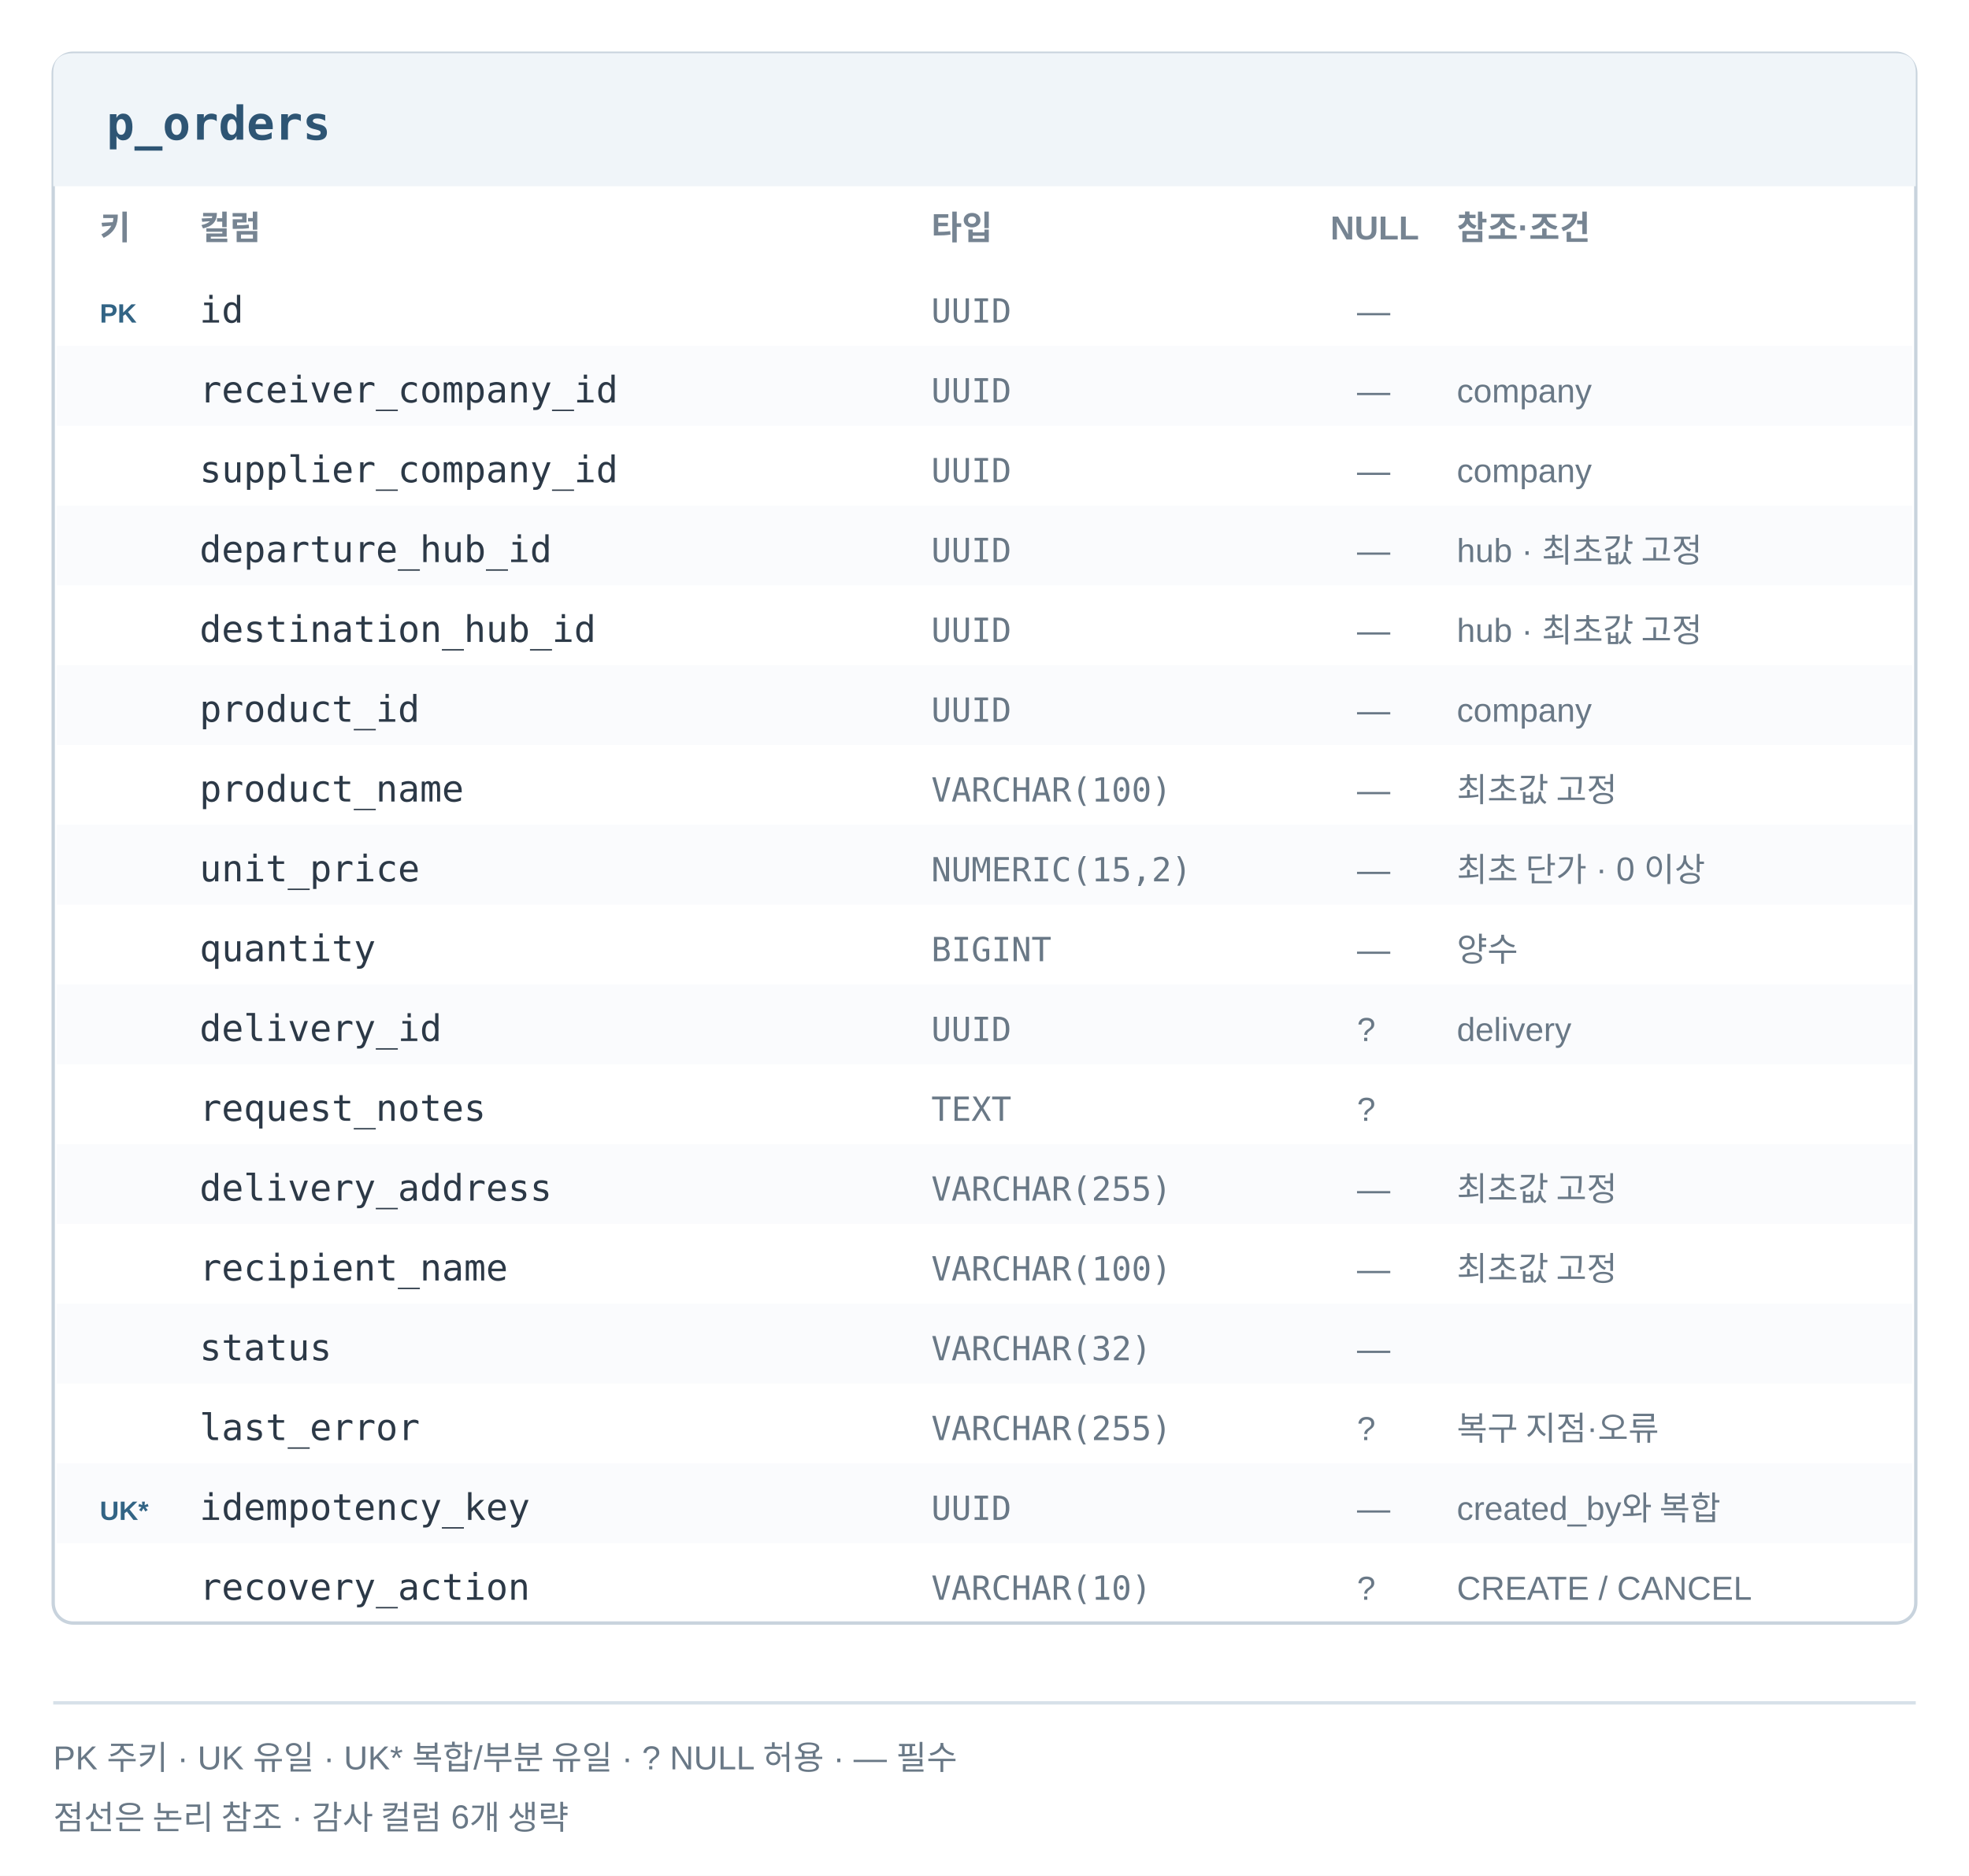
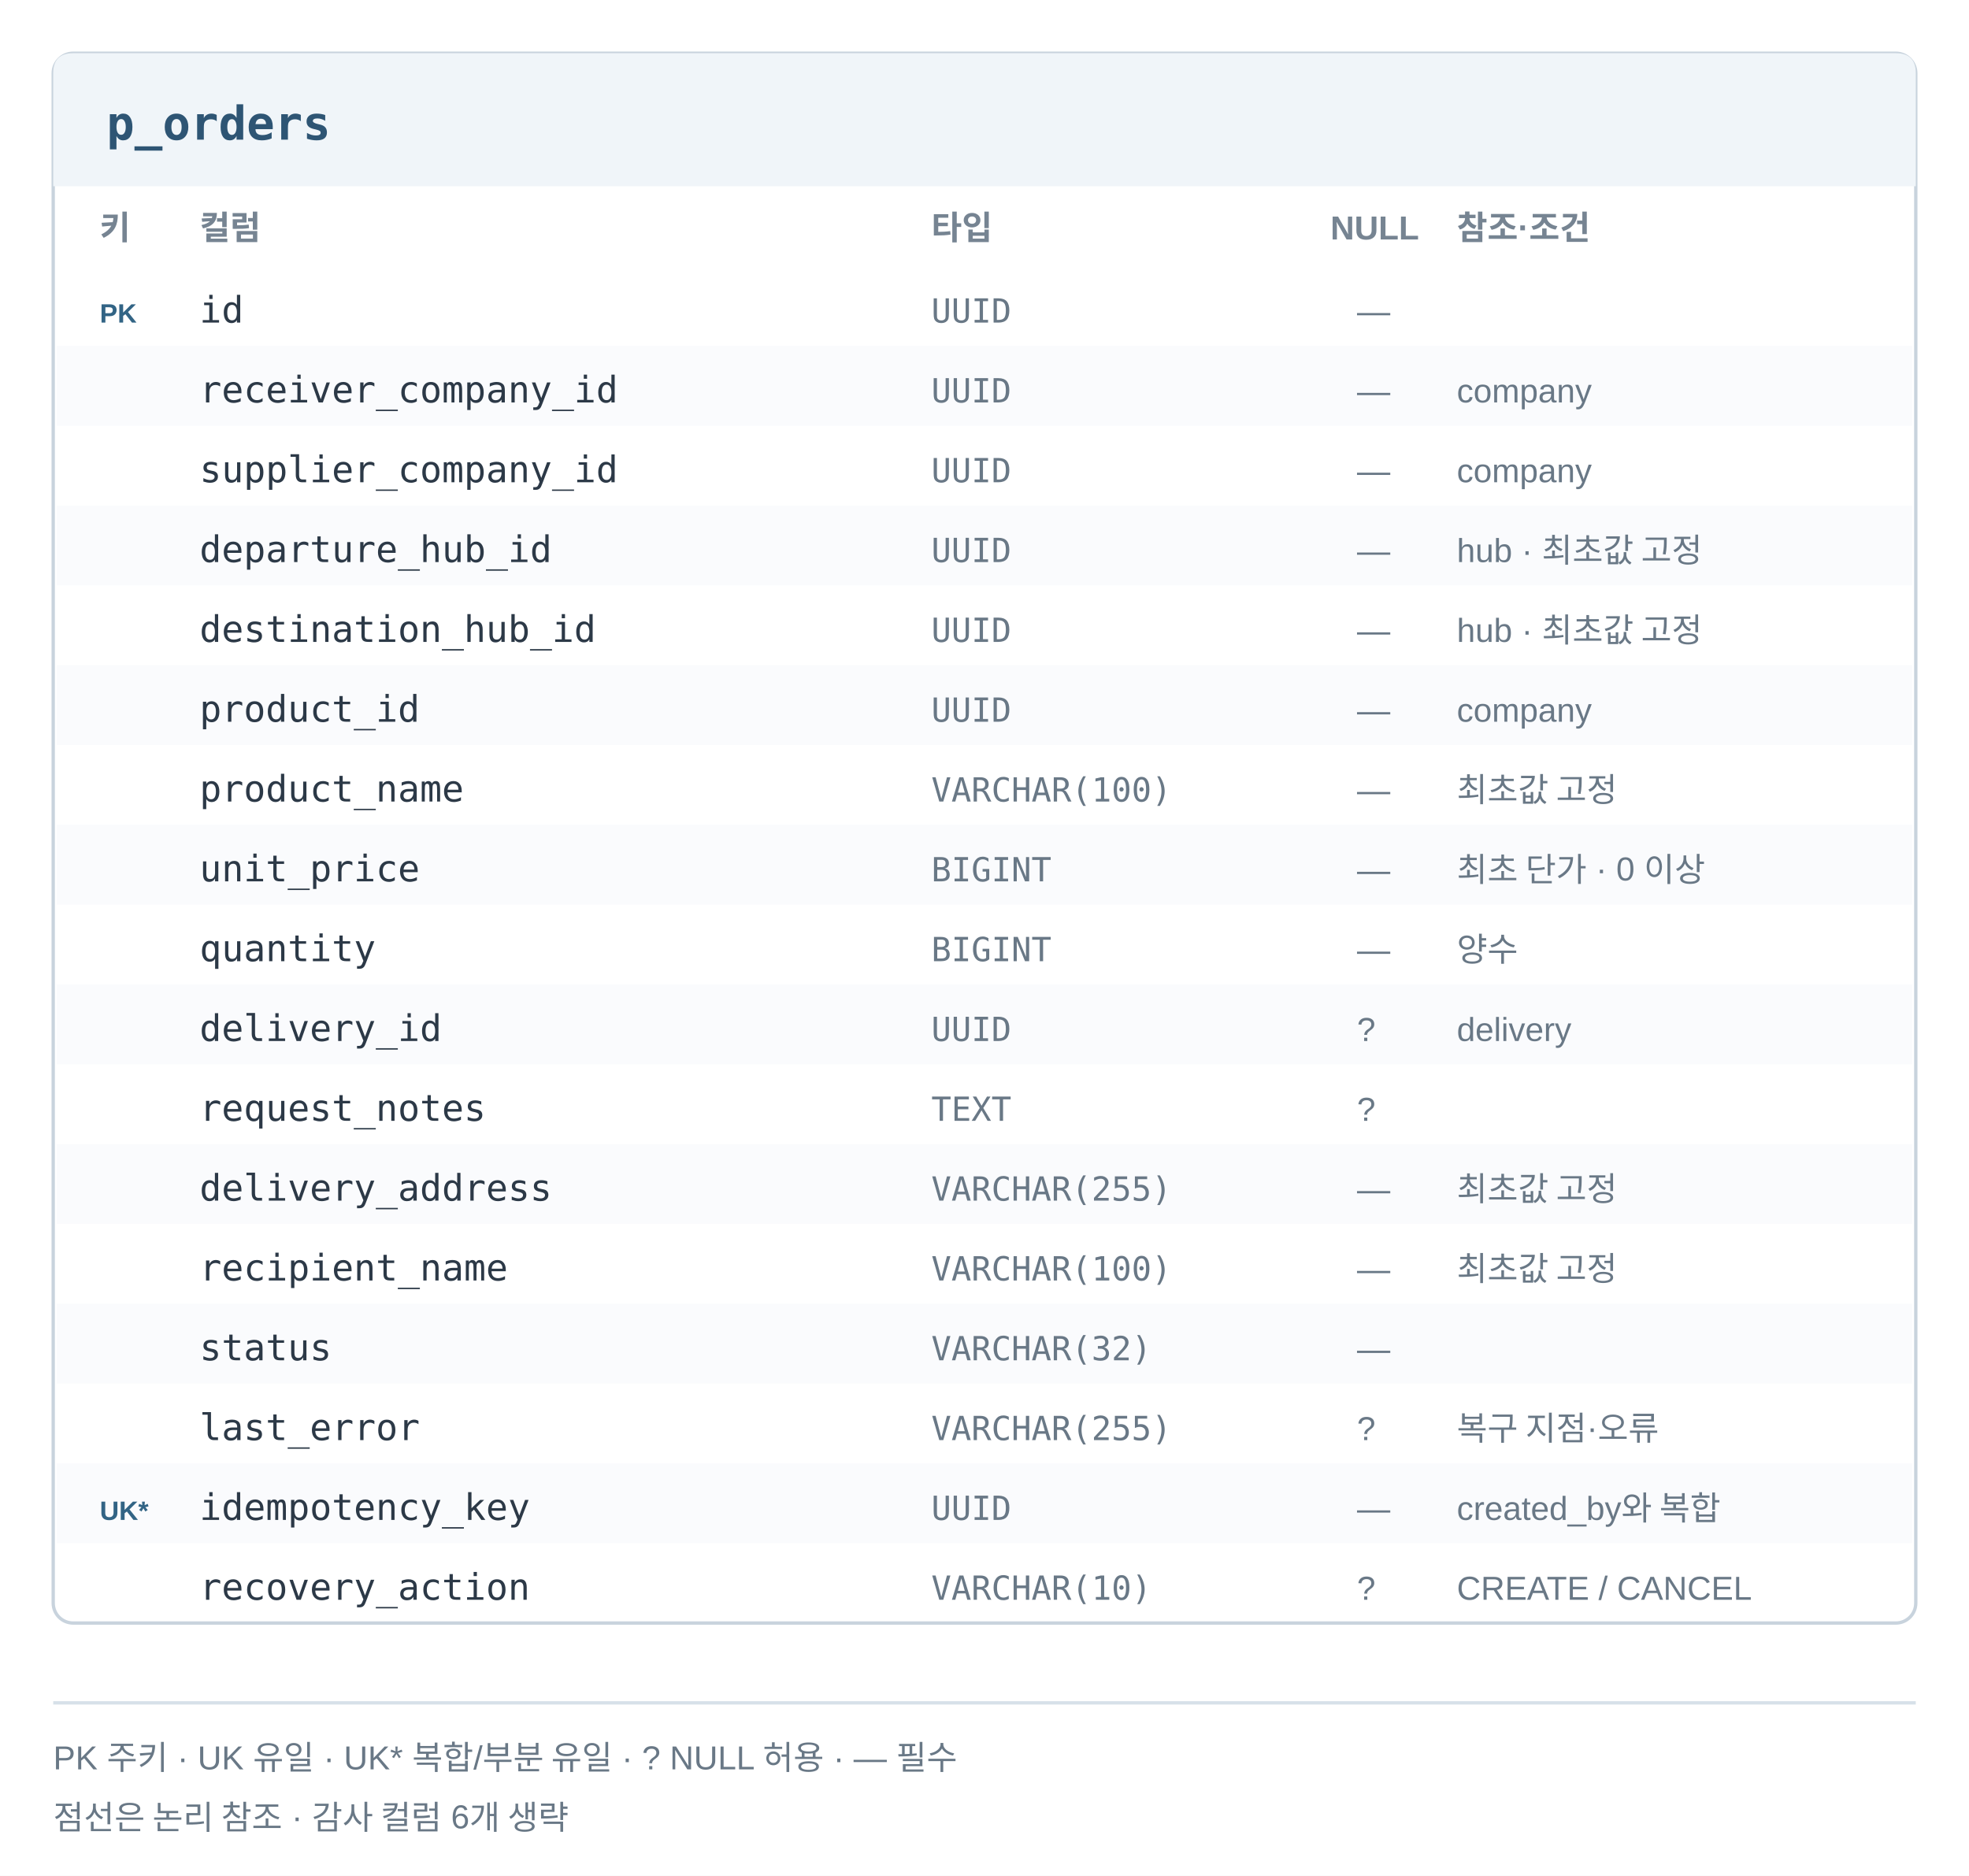
<svg xmlns="http://www.w3.org/2000/svg" width="592" height="564" viewBox="0 0 592 564" role="img" aria-labelledby="title desc">
  <defs>
    <style>text{font-family:'Apple SD Gothic Neo',Arial,sans-serif;fill:#2c3947}.entity-name{font-family:Menlo,Consolas,monospace;font-size:14px;font-weight:600;fill:#2e5574}.column-head{font-size:10px;font-weight:600;fill:#768492}.field-name{font-family:Menlo,Consolas,monospace;font-size:11px}.field-type{font-family:Menlo,Consolas,monospace;font-size:10px;fill:#697886}.field-note{font-size:10px;fill:#697886}.key{font-size:8px;font-weight:700;fill:#326485}.relation{fill:none;stroke:#7190a6;stroke-width:1.25;stroke-dasharray:4 4;stroke-linecap:round}.physical{stroke-dasharray:none}.cardinality{font-size:10px;fill:#4b6b83}.relation-label{font-size:11px;fill:#556d80}</style>
  </defs>
  <rect width="592" height="564" fill="#fff" />
  <g id="entity-p_orders" data-entity="orders.p_orders">
    <rect x="16" y="16" width="560" height="472" rx="6" fill="#fff" stroke="#c8d3dd" />
    <path d="M22 16H570Q576 16 576 22V56H16V22Q16 16 22 16Z" fill="#f0f5f9" />
    <text x="32" y="42" class="entity-name">p_orders</text>
    <text x="30" y="72" class="column-head">키</text>
    <text x="60" y="72" class="column-head">컬럼</text>
    <text x="280" y="72" class="column-head">타입</text>
    <text x="400" y="72" class="column-head">NULL</text>
    <text x="438" y="72" class="column-head">참조·조건</text>
    <g data-field="id" data-type="UUID" data-nullable="false" data-key="PK" data-note="">
      <text x="30" y="97" class="key">PK</text>
      <text x="60" y="97" class="field-name">id</text>
      <text x="280" y="97" class="field-type">UUID</text>
      <text x="408" y="97" class="field-note">—</text>
      <text x="438" y="97" class="field-note" />
    </g>
    <g data-field="receiver_company_id" data-type="UUID" data-nullable="false" data-key="" data-note="company">
      <rect x="17" y="104" width="558" height="24" fill="#fafbfd" />
      <text x="30" y="121" class="key" />
      <text x="60" y="121" class="field-name">receiver_company_id</text>
      <text x="280" y="121" class="field-type">UUID</text>
      <text x="408" y="121" class="field-note">—</text>
      <text x="438" y="121" class="field-note">company</text>
    </g>
    <g data-field="supplier_company_id" data-type="UUID" data-nullable="false" data-key="" data-note="company">
      <text x="30" y="145" class="key" />
      <text x="60" y="145" class="field-name">supplier_company_id</text>
      <text x="280" y="145" class="field-type">UUID</text>
      <text x="408" y="145" class="field-note">—</text>
      <text x="438" y="145" class="field-note">company</text>
    </g>
    <g data-field="departure_hub_id" data-type="UUID" data-nullable="false" data-key="" data-note="hub · 최초값 고정">
      <rect x="17" y="152" width="558" height="24" fill="#fafbfd" />
      <text x="30" y="169" class="key" />
      <text x="60" y="169" class="field-name">departure_hub_id</text>
      <text x="280" y="169" class="field-type">UUID</text>
      <text x="408" y="169" class="field-note">—</text>
      <text x="438" y="169" class="field-note">hub · 최초값 고정</text>
    </g>
    <g data-field="destination_hub_id" data-type="UUID" data-nullable="false" data-key="" data-note="hub · 최초값 고정">
      <text x="30" y="193" class="key" />
      <text x="60" y="193" class="field-name">destination_hub_id</text>
      <text x="280" y="193" class="field-type">UUID</text>
      <text x="408" y="193" class="field-note">—</text>
      <text x="438" y="193" class="field-note">hub · 최초값 고정</text>
    </g>
    <g data-field="product_id" data-type="UUID" data-nullable="false" data-key="" data-note="company">
      <rect x="17" y="200" width="558" height="24" fill="#fafbfd" />
      <text x="30" y="217" class="key" />
      <text x="60" y="217" class="field-name">product_id</text>
      <text x="280" y="217" class="field-type">UUID</text>
      <text x="408" y="217" class="field-note">—</text>
      <text x="438" y="217" class="field-note">company</text>
    </g>
    <g data-field="product_name" data-type="VARCHAR(100)" data-nullable="false" data-key="" data-note="최초값 고정">
      <text x="30" y="241" class="key" />
      <text x="60" y="241" class="field-name">product_name</text>
      <text x="280" y="241" class="field-type">VARCHAR(100)</text>
      <text x="408" y="241" class="field-note">—</text>
      <text x="438" y="241" class="field-note">최초값 고정</text>
    </g>
-     <g data-field="unit_price" data-type="NUMERIC(15,2)" data-nullable="false" data-key="" data-note="최초 단가 · 0 이상">
+     <g data-field="unit_price" data-type="BIGINT" data-nullable="false" data-key="" data-note="최초 단가 · 0 이상">
      <rect x="17" y="248" width="558" height="24" fill="#fafbfd" />
      <text x="30" y="265" class="key" />
      <text x="60" y="265" class="field-name">unit_price</text>
-       <text x="280" y="265" class="field-type">NUMERIC(15,2)</text>
+       <text x="280" y="265" class="field-type">BIGINT</text>
      <text x="408" y="265" class="field-note">—</text>
      <text x="438" y="265" class="field-note">최초 단가 · 0 이상</text>
    </g>
    <g data-field="quantity" data-type="BIGINT" data-nullable="false" data-key="" data-note="양수">
      <text x="30" y="289" class="key" />
      <text x="60" y="289" class="field-name">quantity</text>
      <text x="280" y="289" class="field-type">BIGINT</text>
      <text x="408" y="289" class="field-note">—</text>
      <text x="438" y="289" class="field-note">양수</text>
    </g>
    <g data-field="delivery_id" data-type="UUID" data-nullable="true" data-key="" data-note="delivery">
      <rect x="17" y="296" width="558" height="24" fill="#fafbfd" />
      <text x="30" y="313" class="key" />
      <text x="60" y="313" class="field-name">delivery_id</text>
      <text x="280" y="313" class="field-type">UUID</text>
      <text x="408" y="313" class="field-note">?</text>
      <text x="438" y="313" class="field-note">delivery</text>
    </g>
    <g data-field="request_notes" data-type="TEXT" data-nullable="true" data-key="" data-note="">
      <text x="30" y="337" class="key" />
      <text x="60" y="337" class="field-name">request_notes</text>
      <text x="280" y="337" class="field-type">TEXT</text>
      <text x="408" y="337" class="field-note">?</text>
      <text x="438" y="337" class="field-note" />
    </g>
    <g data-field="delivery_address" data-type="VARCHAR(255)" data-nullable="false" data-key="" data-note="최초값 고정">
      <rect x="17" y="344" width="558" height="24" fill="#fafbfd" />
      <text x="30" y="361" class="key" />
      <text x="60" y="361" class="field-name">delivery_address</text>
      <text x="280" y="361" class="field-type">VARCHAR(255)</text>
      <text x="408" y="361" class="field-note">—</text>
      <text x="438" y="361" class="field-note">최초값 고정</text>
    </g>
    <g data-field="recipient_name" data-type="VARCHAR(100)" data-nullable="false" data-key="" data-note="최초값 고정">
      <text x="30" y="385" class="key" />
      <text x="60" y="385" class="field-name">recipient_name</text>
      <text x="280" y="385" class="field-type">VARCHAR(100)</text>
      <text x="408" y="385" class="field-note">—</text>
      <text x="438" y="385" class="field-note">최초값 고정</text>
    </g>
    <g data-field="status" data-type="VARCHAR(32)" data-nullable="false" data-key="" data-note="">
      <rect x="17" y="392" width="558" height="24" fill="#fafbfd" />
      <text x="30" y="409" class="key" />
      <text x="60" y="409" class="field-name">status</text>
      <text x="280" y="409" class="field-type">VARCHAR(32)</text>
      <text x="408" y="409" class="field-note">—</text>
      <text x="438" y="409" class="field-note" />
    </g>
    <g data-field="last_error" data-type="VARCHAR(255)" data-nullable="true" data-key="" data-note="복구 지점·오류">
      <text x="30" y="433" class="key" />
      <text x="60" y="433" class="field-name">last_error</text>
      <text x="280" y="433" class="field-type">VARCHAR(255)</text>
      <text x="408" y="433" class="field-note">?</text>
      <text x="438" y="433" class="field-note">복구 지점·오류</text>
    </g>
    <g data-field="idempotency_key" data-type="UUID" data-nullable="false" data-key="UK*" data-note="created_by와 복합">
      <rect x="17" y="440" width="558" height="24" fill="#fafbfd" />
      <text x="30" y="457" class="key">UK*</text>
      <text x="60" y="457" class="field-name">idempotency_key</text>
      <text x="280" y="457" class="field-type">UUID</text>
      <text x="408" y="457" class="field-note">—</text>
      <text x="438" y="457" class="field-note">created_by와 복합</text>
    </g>
    <g data-field="recovery_action" data-type="VARCHAR(10)" data-nullable="true" data-key="" data-note="CREATE / CANCEL">
      <text x="30" y="481" class="key" />
      <text x="60" y="481" class="field-name">recovery_action</text>
      <text x="280" y="481" class="field-type">VARCHAR(10)</text>
      <text x="408" y="481" class="field-note">?</text>
      <text x="438" y="481" class="field-note">CREATE / CANCEL</text>
    </g>
  </g>
  <line x1="16" y1="512" x2="576" y2="512" stroke="#d7e1e9" />
  <text x="16" y="532" class="field-note">PK 주키 · UK 유일 · UK* 복합/부분 유일 · ? NULL 허용 · — 필수</text>
  <text x="16" y="550" class="field-note">점선은 논리 참조 · 감사 컬럼 6개 생략</text>
</svg>
